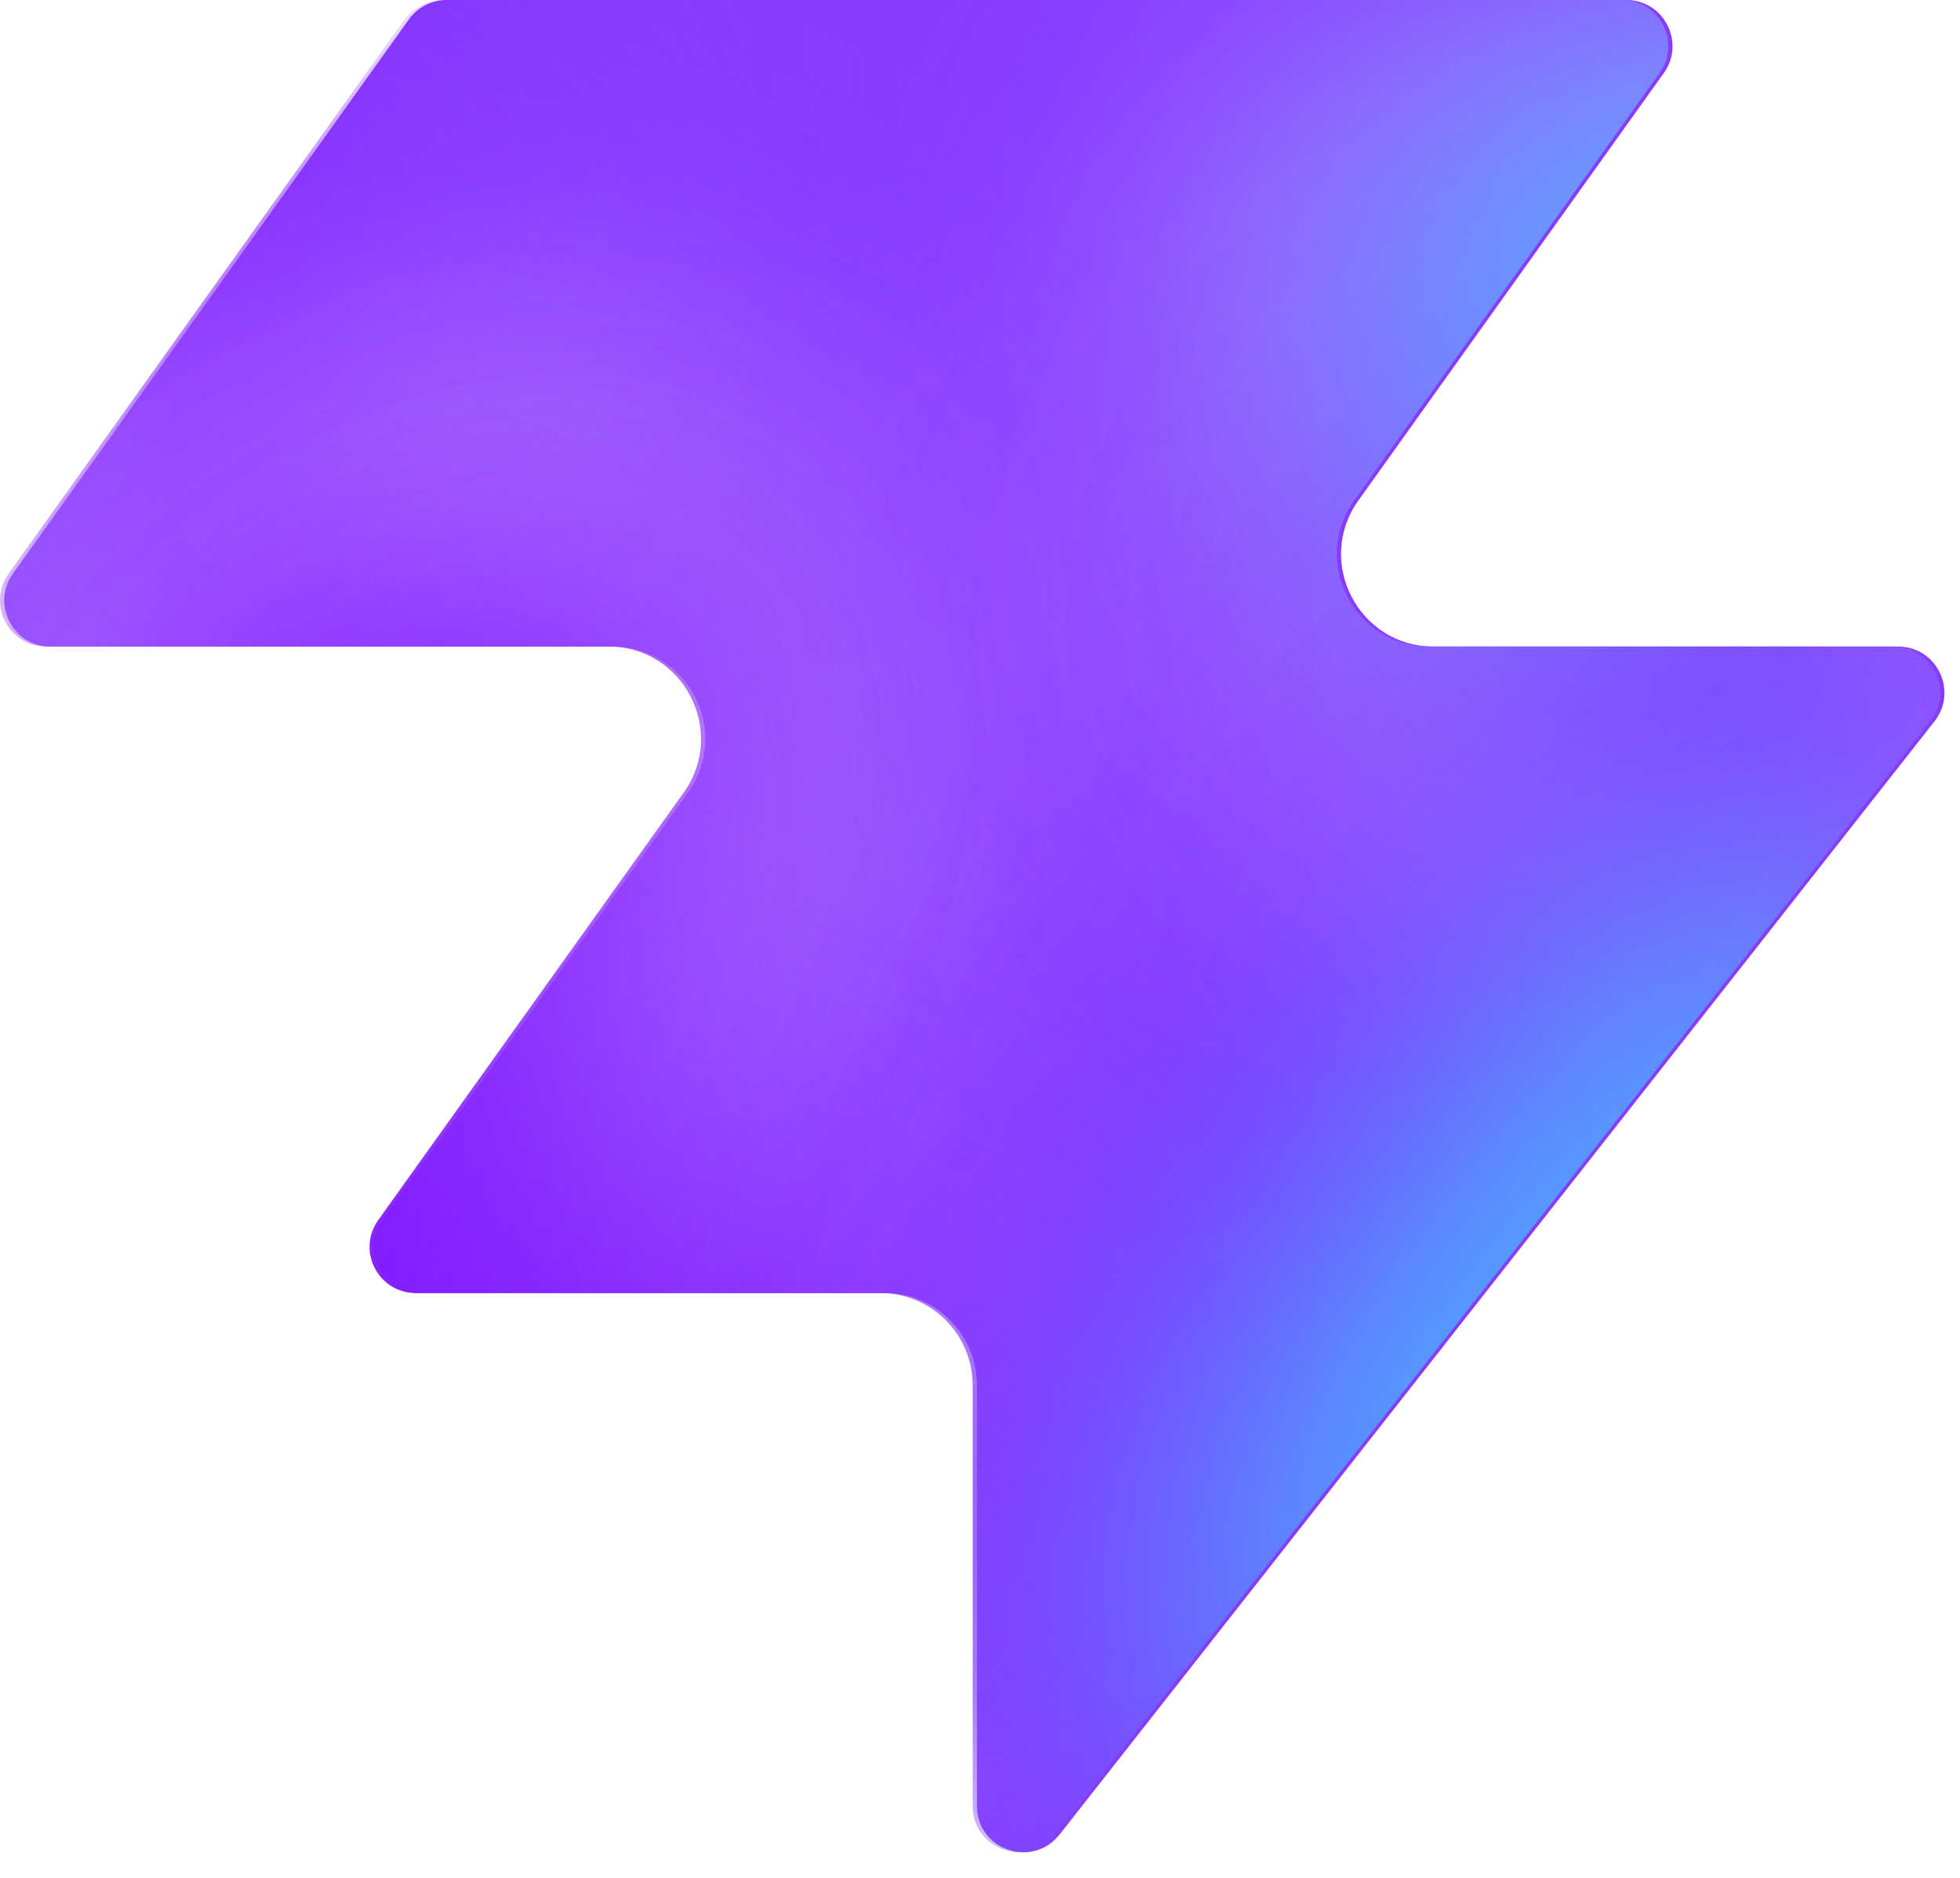
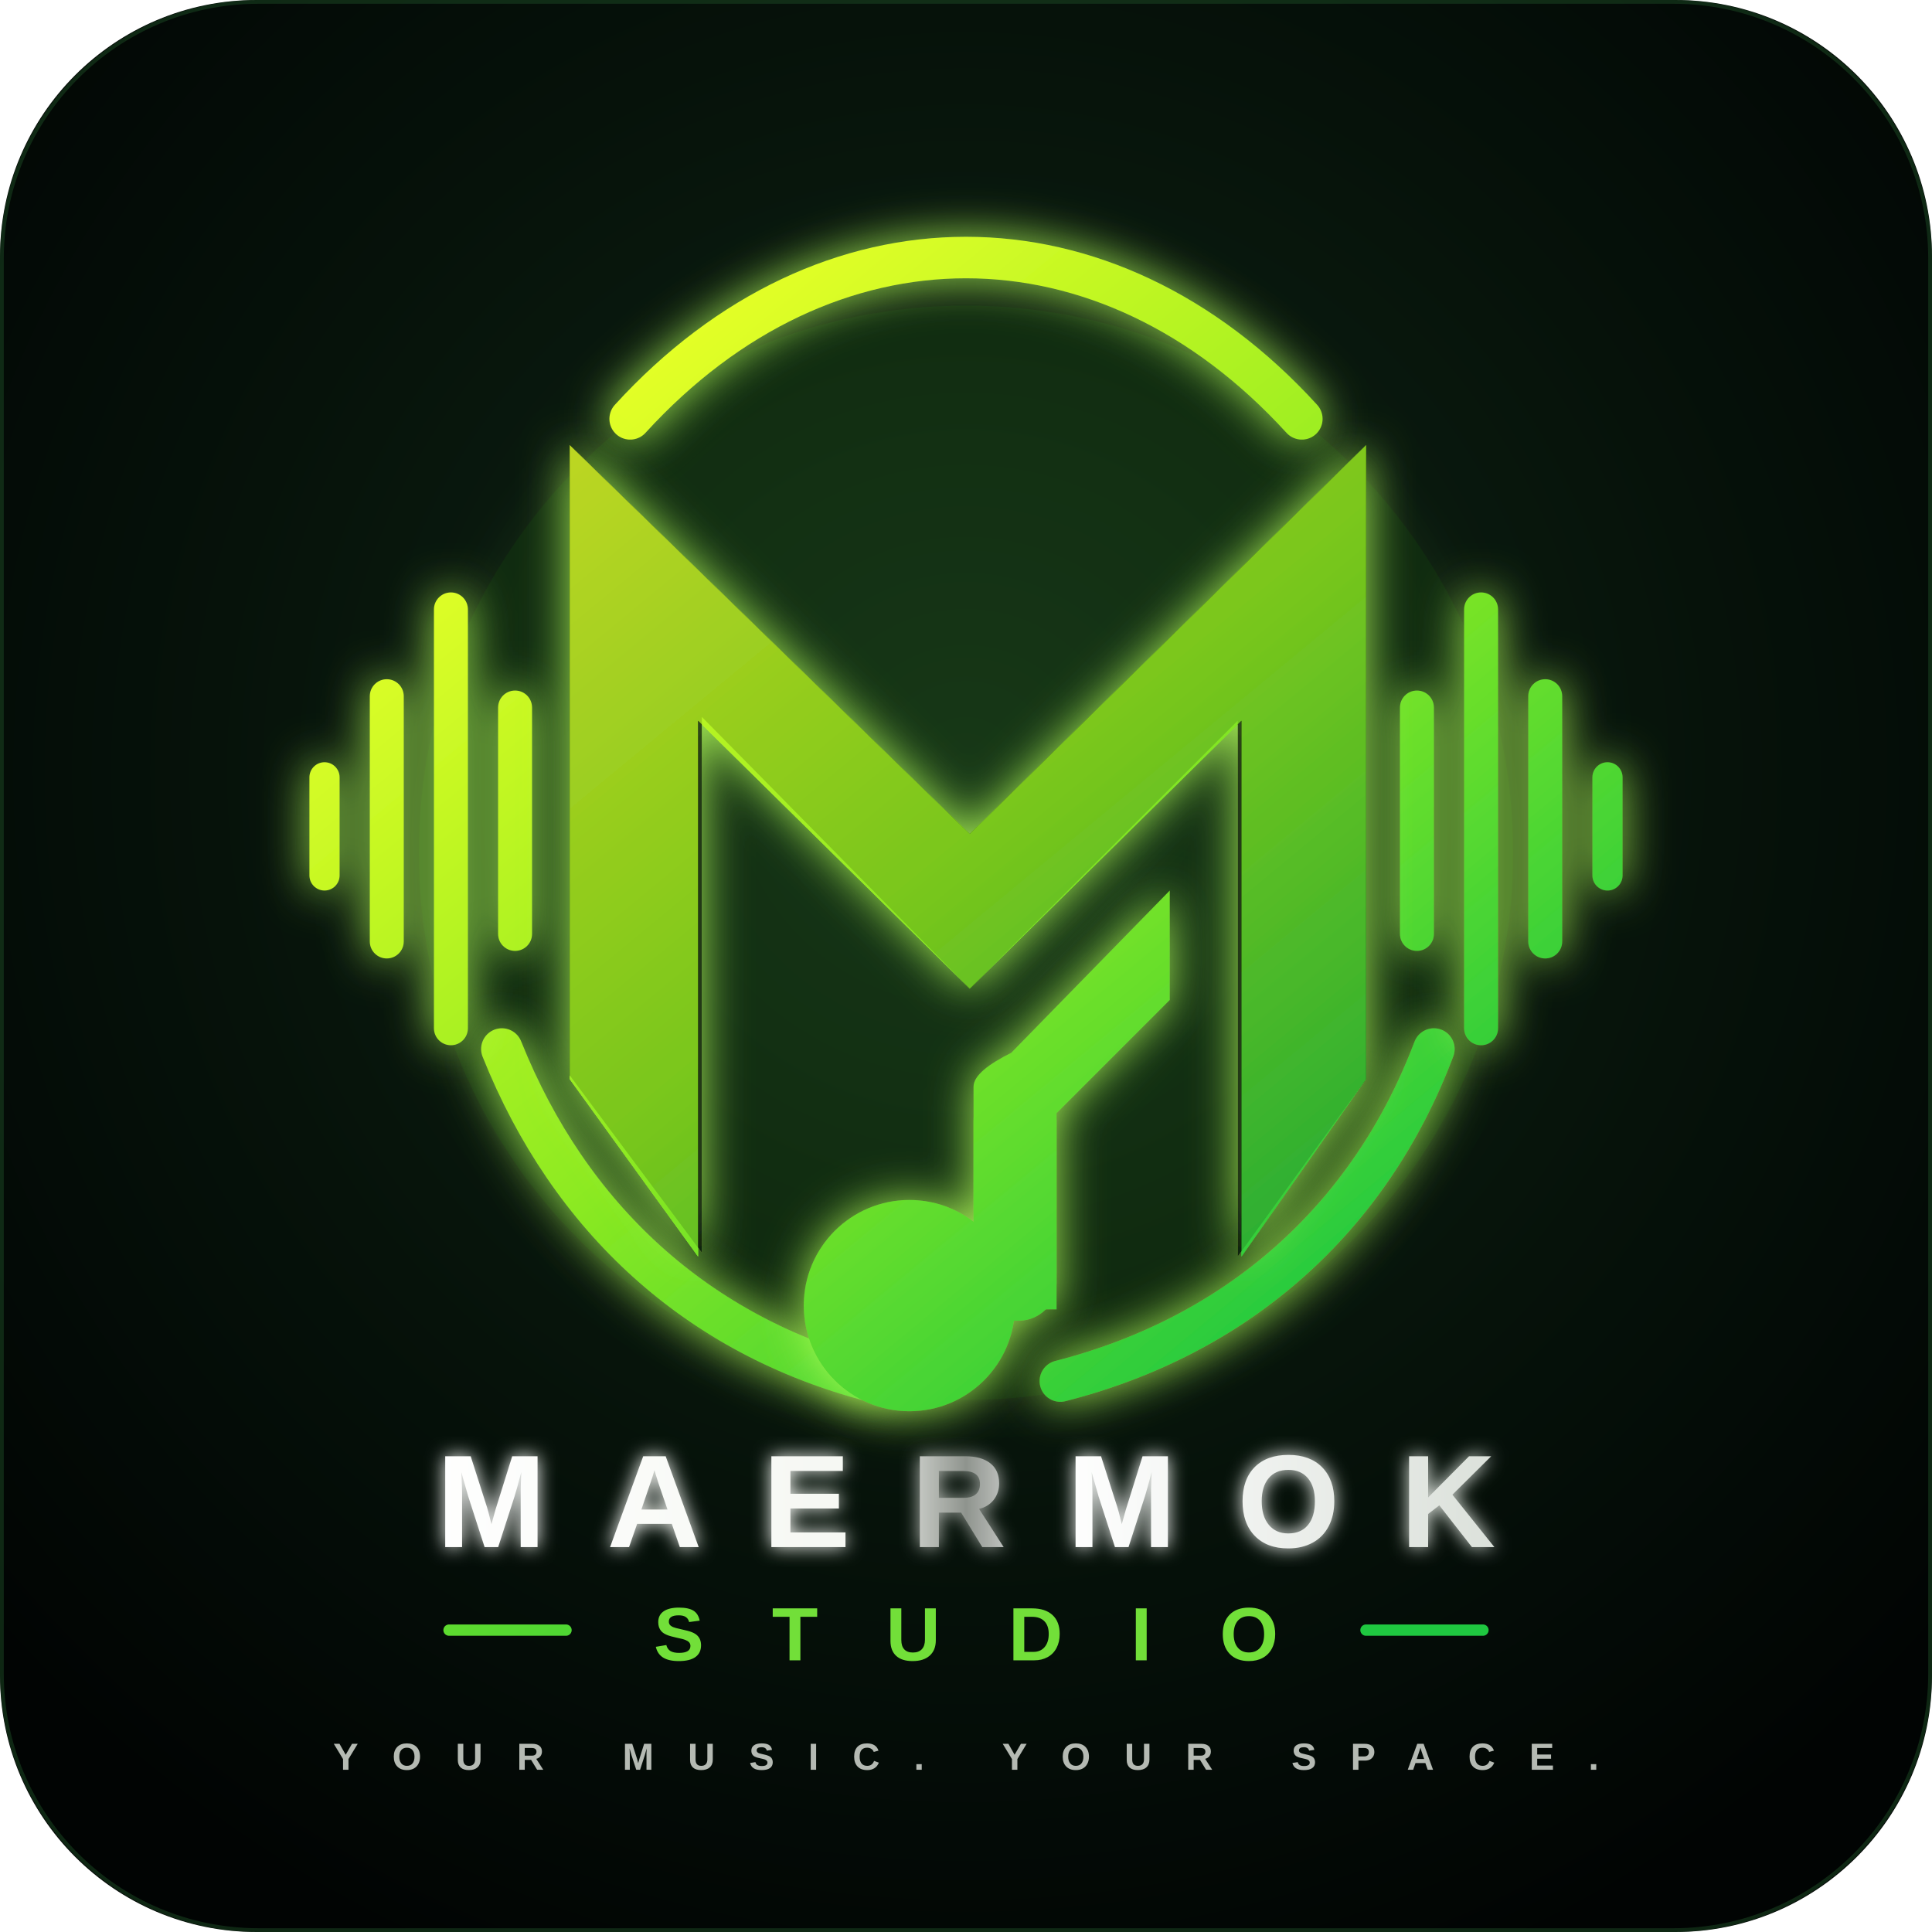
- <svg xmlns="http://www.w3.org/2000/svg" width="48" height="46" fill="none" viewBox="0 0 48 46">
-   <path fill="#863bff" d="M25.946 44.938c-.664.845-2.021.375-2.021-.698V33.937a2.26 2.26 0 0 0-2.262-2.262H10.287c-.92 0-1.456-1.04-.92-1.788l7.48-10.471c1.07-1.497 0-3.578-1.842-3.578H1.237c-.92 0-1.456-1.04-.92-1.788L10.013.474c.214-.297.556-.474.92-.474h28.894c.92 0 1.456 1.04.92 1.788l-7.48 10.471c-1.07 1.498 0 3.579 1.842 3.579h11.377c.943 0 1.473 1.088.89 1.83L25.947 44.94z" style="fill:#863bff;fill:color(display-p3 .525 .23 1);fill-opacity:1" />
-   <mask id="a" width="48" height="46" x="0" y="0" maskUnits="userSpaceOnUse" style="mask-type:alpha">
-     <path fill="#000" d="M25.842 44.938c-.664.844-2.021.375-2.021-.698V33.937a2.26 2.26 0 0 0-2.262-2.262H10.183c-.92 0-1.456-1.04-.92-1.788l7.48-10.471c1.07-1.498 0-3.579-1.842-3.579H1.133c-.92 0-1.456-1.04-.92-1.787L9.91.473c.214-.297.556-.474.92-.474h28.894c.92 0 1.456 1.04.92 1.788l-7.48 10.471c-1.07 1.498 0 3.578 1.842 3.578h11.377c.943 0 1.473 1.088.89 1.832L25.843 44.94z" style="fill:#000;fill-opacity:1" />
-   </mask>
-   <g mask="url(#a)">
-     <g filter="url(#b)">
-       <ellipse cx="5.508" cy="14.704" fill="#ede6ff" rx="5.508" ry="14.704" style="fill:#ede6ff;fill:color(display-p3 .927 .903 1);fill-opacity:1" transform="matrix(.00324 1 1 -.00324 -4.47 31.516)" />
+ <svg xmlns="http://www.w3.org/2000/svg" width="512" height="512" viewBox="0 0 512 512" role="img" aria-label="Maermok Studio">
+   <defs>
+     <radialGradient id="bgGlow" cx="50%" cy="40%" r="67%">
+       <stop offset="0" stop-color="#102716" />
+       <stop offset="0.58" stop-color="#06120a" />
+       <stop offset="1" stop-color="#010403" />
+     </radialGradient>
+     <linearGradient id="neon" x1="154" y1="110" x2="354" y2="352" gradientUnits="userSpaceOnUse">
+       <stop offset="0" stop-color="#e4ff26" />
+       <stop offset="0.5" stop-color="#8eea21" />
+       <stop offset="1" stop-color="#1fc840" />
+     </linearGradient>
+     <linearGradient id="neonDark" x1="160" y1="170" x2="365" y2="356" gradientUnits="userSpaceOnUse">
+       <stop offset="0" stop-color="#cfff1c" />
+       <stop offset="0.55" stop-color="#73d51d" />
+       <stop offset="1" stop-color="#129a34" />
+     </linearGradient>
+     <linearGradient id="word" x1="105" y1="384" x2="407" y2="384" gradientUnits="userSpaceOnUse">
+       <stop offset="0" stop-color="#ffffff" />
+       <stop offset="0.42" stop-color="#f5f7f2" />
+       <stop offset="0.5" stop-color="#8f948e" />
+       <stop offset="0.58" stop-color="#ffffff" />
+       <stop offset="1" stop-color="#d8ded7" />
+     </linearGradient>
+     <filter id="softGlow" x="-30%" y="-30%" width="160%" height="160%">
+       <feGaussianBlur stdDeviation="6" result="blur" />
+       <feColorMatrix in="blur" type="matrix" values="0 0 0 0 0.45 0 0 0 0 1 0 0 0 0 0.1 0 0 0 0.9 0" result="greenBlur" />
+       <feMerge>
+         <feMergeNode in="greenBlur" />
+         <feMergeNode in="SourceGraphic" />
+       </feMerge>
+     </filter>
+     <filter id="fineGlow" x="-20%" y="-20%" width="140%" height="140%">
+       <feGaussianBlur stdDeviation="2.4" result="blur" />
+       <feMerge>
+         <feMergeNode in="blur" />
+         <feMergeNode in="SourceGraphic" />
+       </feMerge>
+     </filter>
+     <clipPath id="rounded">
+       <rect width="512" height="512" rx="68" />
+     </clipPath>
+   </defs>
+   <g clip-path="url(#rounded)">
+     <rect width="512" height="512" fill="url(#bgGlow)" />
+     <rect x="0.5" y="0.5" width="511" height="511" rx="68" fill="none" stroke="#1c4b24" stroke-opacity="0.5" />
+     <circle cx="256" cy="226" r="145" fill="#66ff22" opacity="0.08" filter="url(#softGlow)" />
+     <g fill="none" stroke="url(#neon)" stroke-linecap="round" filter="url(#softGlow)">
+       <path d="M167 111c52-57 126-57 178 0" stroke-width="11" />
+       <path d="M133 278c18 45 52 76 98 88" stroke-width="11" />
+       <path d="M281 366c47-12 82-43 99-88" stroke-width="11" />
    </g>
-     <g filter="url(#c)">
-       <ellipse cx="10.399" cy="29.851" fill="#ede6ff" rx="10.399" ry="29.851" style="fill:#ede6ff;fill:color(display-p3 .927 .903 1);fill-opacity:1" transform="matrix(.00324 1 1 -.00324 -39.328 7.883)" />
+     <g fill="url(#neon)" filter="url(#softGlow)">
+       <rect x="82" y="202" width="8" height="34" rx="4" />
+       <rect x="98" y="180" width="9" height="74" rx="4.5" />
+       <rect x="115" y="157" width="9" height="120" rx="4.5" />
+       <rect x="132" y="183" width="9" height="69" rx="4.5" />
+       <rect x="422" y="202" width="8" height="34" rx="4" />
+       <rect x="405" y="180" width="9" height="74" rx="4.5" />
+       <rect x="388" y="157" width="9" height="120" rx="4.5" />
+       <rect x="371" y="183" width="9" height="69" rx="4.5" />
    </g>
-     <g filter="url(#d)">
-       <ellipse cx="5.508" cy="30.487" fill="#7e14ff" rx="5.508" ry="30.487" style="fill:#7e14ff;fill:color(display-p3 .492 .077 1);fill-opacity:1" transform="rotate(89.814 -25.913 -14.639)scale(1 -1)" />
+     <g filter="url(#softGlow)">
+       <path fill="url(#neonDark)" d="M151 118v168l34 47V191l72 71 72-71v142l33-47V118L257 221 151 118z" />
+       <path fill="url(#neon)" d="M151 118v168l34 47V191l72 71 72-71v142l33-47V118L257 221 151 118z" opacity="0.86" />
+       <path fill="#051007" opacity="0.92" d="M186 190v142l-35-47V118l106 103 105-103v168l-34 47V191l-71 71-71-72z" />
+       <path fill="url(#neon)" d="M151 118v168l34 47V191l72 71 72-71v142l33-47V118L257 221 151 118z" opacity="0.82" />
    </g>
-     <g filter="url(#e)">
-       <ellipse cx="5.508" cy="30.599" fill="#7e14ff" rx="5.508" ry="30.599" style="fill:#7e14ff;fill:color(display-p3 .492 .077 1);fill-opacity:1" transform="rotate(89.814 -32.644 -3.334)scale(1 -1)" />
+     <g filter="url(#softGlow)">
+       <path fill="url(#neon)" d="M268 279l42-43v29l-30 30v52h-22v-59c0-3 4-6 10-9z" />
+       <rect x="258" y="287" width="22" height="63" rx="10" fill="url(#neon)" />
+       <circle cx="241" cy="346" r="28" fill="url(#neon)" />
    </g>
-     <g filter="url(#f)">
-       <ellipse cx="5.508" cy="30.599" fill="#7e14ff" rx="5.508" ry="30.599" style="fill:#7e14ff;fill:color(display-p3 .492 .077 1);fill-opacity:1" transform="matrix(.00324 1 1 -.00324 -34.34 30.47)" />
-     </g>
-     <g filter="url(#g)">
-       <ellipse cx="14.072" cy="22.078" fill="#ede6ff" rx="14.072" ry="22.078" style="fill:#ede6ff;fill:color(display-p3 .927 .903 1);fill-opacity:1" transform="rotate(93.35 24.506 48.493)scale(-1 1)" />
-     </g>
-     <g filter="url(#h)">
-       <ellipse cx="3.47" cy="21.501" fill="#7e14ff" rx="3.47" ry="21.501" style="fill:#7e14ff;fill:color(display-p3 .492 .077 1);fill-opacity:1" transform="rotate(89.009 28.708 47.59)scale(-1 1)" />
-     </g>
-     <g filter="url(#i)">
-       <ellipse cx="3.47" cy="21.501" fill="#7e14ff" rx="3.47" ry="21.501" style="fill:#7e14ff;fill:color(display-p3 .492 .077 1);fill-opacity:1" transform="rotate(89.009 28.708 47.59)scale(-1 1)" />
-     </g>
-     <g filter="url(#j)">
-       <ellipse cx=".387" cy="8.972" fill="#7e14ff" rx="4.407" ry="29.108" style="fill:#7e14ff;fill:color(display-p3 .492 .077 1);fill-opacity:1" transform="rotate(39.51 .387 8.972)" />
-     </g>
-     <g filter="url(#k)">
-       <ellipse cx="47.523" cy="-6.092" fill="#7e14ff" rx="4.407" ry="29.108" style="fill:#7e14ff;fill:color(display-p3 .492 .077 1);fill-opacity:1" transform="rotate(37.892 47.523 -6.092)" />
-     </g>
-     <g filter="url(#l)">
-       <ellipse cx="41.412" cy="6.333" fill="#47bfff" rx="5.971" ry="9.665" style="fill:#47bfff;fill:color(display-p3 .28 .748 1);fill-opacity:1" transform="rotate(37.892 41.412 6.333)" />
-     </g>
-     <g filter="url(#m)">
-       <ellipse cx="-1.879" cy="38.332" fill="#7e14ff" rx="4.407" ry="29.108" style="fill:#7e14ff;fill:color(display-p3 .492 .077 1);fill-opacity:1" transform="rotate(37.892 -1.88 38.332)" />
-     </g>
-     <g filter="url(#n)">
-       <ellipse cx="-1.879" cy="38.332" fill="#7e14ff" rx="4.407" ry="29.108" style="fill:#7e14ff;fill:color(display-p3 .492 .077 1);fill-opacity:1" transform="rotate(37.892 -1.88 38.332)" />
-     </g>
-     <g filter="url(#o)">
-       <ellipse cx="35.651" cy="29.907" fill="#7e14ff" rx="4.407" ry="29.108" style="fill:#7e14ff;fill:color(display-p3 .492 .077 1);fill-opacity:1" transform="rotate(37.892 35.651 29.907)" />
-     </g>
-     <g filter="url(#p)">
-       <ellipse cx="38.418" cy="32.4" fill="#47bfff" rx="5.971" ry="15.297" style="fill:#47bfff;fill:color(display-p3 .28 .748 1);fill-opacity:1" transform="rotate(37.892 38.418 32.4)" />
+     <g text-anchor="middle">
+       <text x="256" y="410" fill="url(#word)" font-family="Arial, Helvetica, sans-serif" font-size="35" font-weight="700" letter-spacing="16" filter="url(#fineGlow)">MAERMOK</text>
+       <g fill="none" stroke="url(#neon)" stroke-linecap="round" stroke-width="3">
+         <path d="M119 432h31" />
+         <path d="M362 432h31" />
+       </g>
+       <text x="256" y="440" fill="#72df39" font-family="Arial, Helvetica, sans-serif" font-size="20" font-weight="600" letter-spacing="18">STUDIO</text>
+       <text x="256" y="469" fill="#b5bab3" font-family="Arial, Helvetica, sans-serif" font-size="10" font-weight="600" letter-spacing="9">YOUR MUSIC. YOUR SPACE.</text>
    </g>
  </g>
-   <defs>
-     <filter id="b" width="60.045" height="41.654" x="-19.77" y="16.149" color-interpolation-filters="sRGB" filterUnits="userSpaceOnUse">
-       <feFlood flood-opacity="0" result="BackgroundImageFix" />
-       <feBlend in="SourceGraphic" in2="BackgroundImageFix" result="shape" />
-       <feGaussianBlur result="effect1_foregroundBlur_2002_17158" stdDeviation="7.659" />
-     </filter>
-     <filter id="c" width="90.34" height="51.437" x="-54.613" y="-7.533" color-interpolation-filters="sRGB" filterUnits="userSpaceOnUse">
-       <feFlood flood-opacity="0" result="BackgroundImageFix" />
-       <feBlend in="SourceGraphic" in2="BackgroundImageFix" result="shape" />
-       <feGaussianBlur result="effect1_foregroundBlur_2002_17158" stdDeviation="7.659" />
-     </filter>
-     <filter id="d" width="79.355" height="29.4" x="-49.64" y="2.03" color-interpolation-filters="sRGB" filterUnits="userSpaceOnUse">
-       <feFlood flood-opacity="0" result="BackgroundImageFix" />
-       <feBlend in="SourceGraphic" in2="BackgroundImageFix" result="shape" />
-       <feGaussianBlur result="effect1_foregroundBlur_2002_17158" stdDeviation="4.596" />
-     </filter>
-     <filter id="e" width="79.579" height="29.4" x="-45.045" y="20.029" color-interpolation-filters="sRGB" filterUnits="userSpaceOnUse">
-       <feFlood flood-opacity="0" result="BackgroundImageFix" />
-       <feBlend in="SourceGraphic" in2="BackgroundImageFix" result="shape" />
-       <feGaussianBlur result="effect1_foregroundBlur_2002_17158" stdDeviation="4.596" />
-     </filter>
-     <filter id="f" width="79.579" height="29.4" x="-43.513" y="21.178" color-interpolation-filters="sRGB" filterUnits="userSpaceOnUse">
-       <feFlood flood-opacity="0" result="BackgroundImageFix" />
-       <feBlend in="SourceGraphic" in2="BackgroundImageFix" result="shape" />
-       <feGaussianBlur result="effect1_foregroundBlur_2002_17158" stdDeviation="4.596" />
-     </filter>
-     <filter id="g" width="74.749" height="58.852" x="15.756" y="-17.901" color-interpolation-filters="sRGB" filterUnits="userSpaceOnUse">
-       <feFlood flood-opacity="0" result="BackgroundImageFix" />
-       <feBlend in="SourceGraphic" in2="BackgroundImageFix" result="shape" />
-       <feGaussianBlur result="effect1_foregroundBlur_2002_17158" stdDeviation="7.659" />
-     </filter>
-     <filter id="h" width="61.377" height="25.362" x="23.548" y="2.284" color-interpolation-filters="sRGB" filterUnits="userSpaceOnUse">
-       <feFlood flood-opacity="0" result="BackgroundImageFix" />
-       <feBlend in="SourceGraphic" in2="BackgroundImageFix" result="shape" />
-       <feGaussianBlur result="effect1_foregroundBlur_2002_17158" stdDeviation="4.596" />
-     </filter>
-     <filter id="i" width="61.377" height="25.362" x="23.548" y="2.284" color-interpolation-filters="sRGB" filterUnits="userSpaceOnUse">
-       <feFlood flood-opacity="0" result="BackgroundImageFix" />
-       <feBlend in="SourceGraphic" in2="BackgroundImageFix" result="shape" />
-       <feGaussianBlur result="effect1_foregroundBlur_2002_17158" stdDeviation="4.596" />
-     </filter>
-     <filter id="j" width="56.045" height="63.649" x="-27.636" y="-22.853" color-interpolation-filters="sRGB" filterUnits="userSpaceOnUse">
-       <feFlood flood-opacity="0" result="BackgroundImageFix" />
-       <feBlend in="SourceGraphic" in2="BackgroundImageFix" result="shape" />
-       <feGaussianBlur result="effect1_foregroundBlur_2002_17158" stdDeviation="4.596" />
-     </filter>
-     <filter id="k" width="54.814" height="64.646" x="20.116" y="-38.415" color-interpolation-filters="sRGB" filterUnits="userSpaceOnUse">
-       <feFlood flood-opacity="0" result="BackgroundImageFix" />
-       <feBlend in="SourceGraphic" in2="BackgroundImageFix" result="shape" />
-       <feGaussianBlur result="effect1_foregroundBlur_2002_17158" stdDeviation="4.596" />
-     </filter>
-     <filter id="l" width="33.541" height="35.313" x="24.641" y="-11.323" color-interpolation-filters="sRGB" filterUnits="userSpaceOnUse">
-       <feFlood flood-opacity="0" result="BackgroundImageFix" />
-       <feBlend in="SourceGraphic" in2="BackgroundImageFix" result="shape" />
-       <feGaussianBlur result="effect1_foregroundBlur_2002_17158" stdDeviation="4.596" />
-     </filter>
-     <filter id="m" width="54.814" height="64.646" x="-29.286" y="6.009" color-interpolation-filters="sRGB" filterUnits="userSpaceOnUse">
-       <feFlood flood-opacity="0" result="BackgroundImageFix" />
-       <feBlend in="SourceGraphic" in2="BackgroundImageFix" result="shape" />
-       <feGaussianBlur result="effect1_foregroundBlur_2002_17158" stdDeviation="4.596" />
-     </filter>
-     <filter id="n" width="54.814" height="64.646" x="-29.286" y="6.009" color-interpolation-filters="sRGB" filterUnits="userSpaceOnUse">
-       <feFlood flood-opacity="0" result="BackgroundImageFix" />
-       <feBlend in="SourceGraphic" in2="BackgroundImageFix" result="shape" />
-       <feGaussianBlur result="effect1_foregroundBlur_2002_17158" stdDeviation="4.596" />
-     </filter>
-     <filter id="o" width="54.814" height="64.646" x="8.244" y="-2.416" color-interpolation-filters="sRGB" filterUnits="userSpaceOnUse">
-       <feFlood flood-opacity="0" result="BackgroundImageFix" />
-       <feBlend in="SourceGraphic" in2="BackgroundImageFix" result="shape" />
-       <feGaussianBlur result="effect1_foregroundBlur_2002_17158" stdDeviation="4.596" />
-     </filter>
-     <filter id="p" width="39.409" height="43.623" x="18.713" y="10.588" color-interpolation-filters="sRGB" filterUnits="userSpaceOnUse">
-       <feFlood flood-opacity="0" result="BackgroundImageFix" />
-       <feBlend in="SourceGraphic" in2="BackgroundImageFix" result="shape" />
-       <feGaussianBlur result="effect1_foregroundBlur_2002_17158" stdDeviation="4.596" />
-     </filter>
-   </defs>
</svg>
